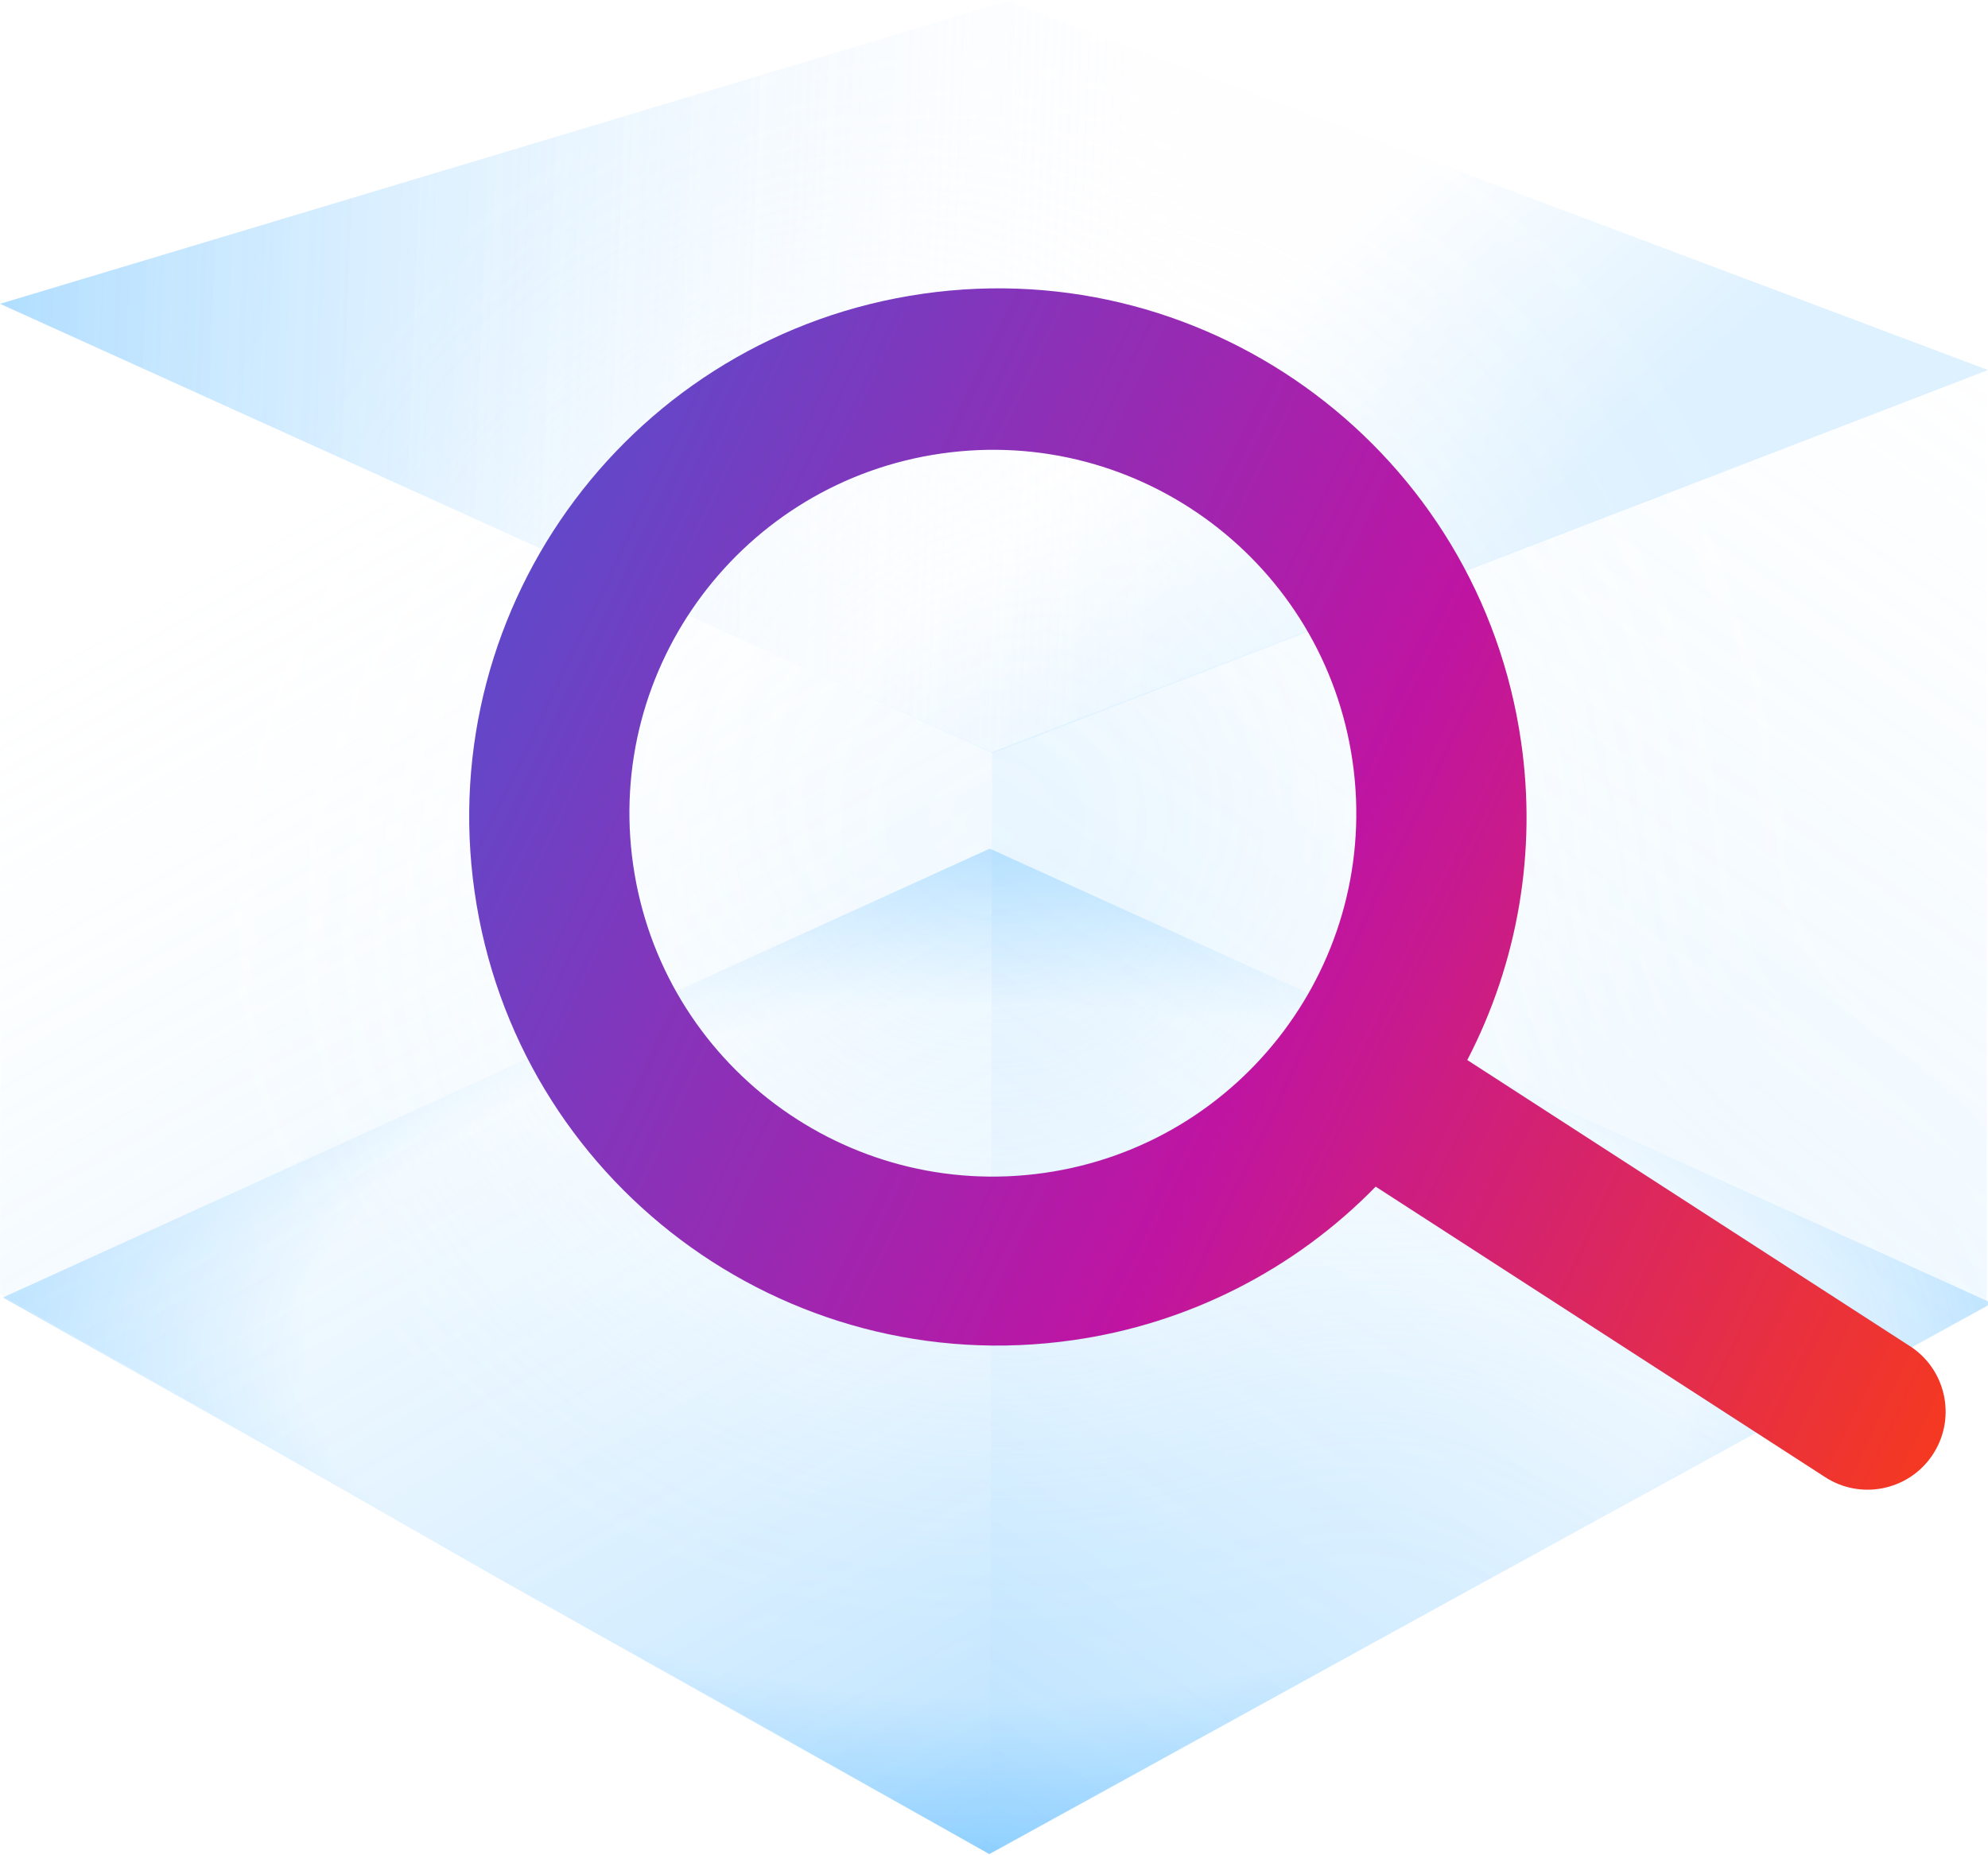
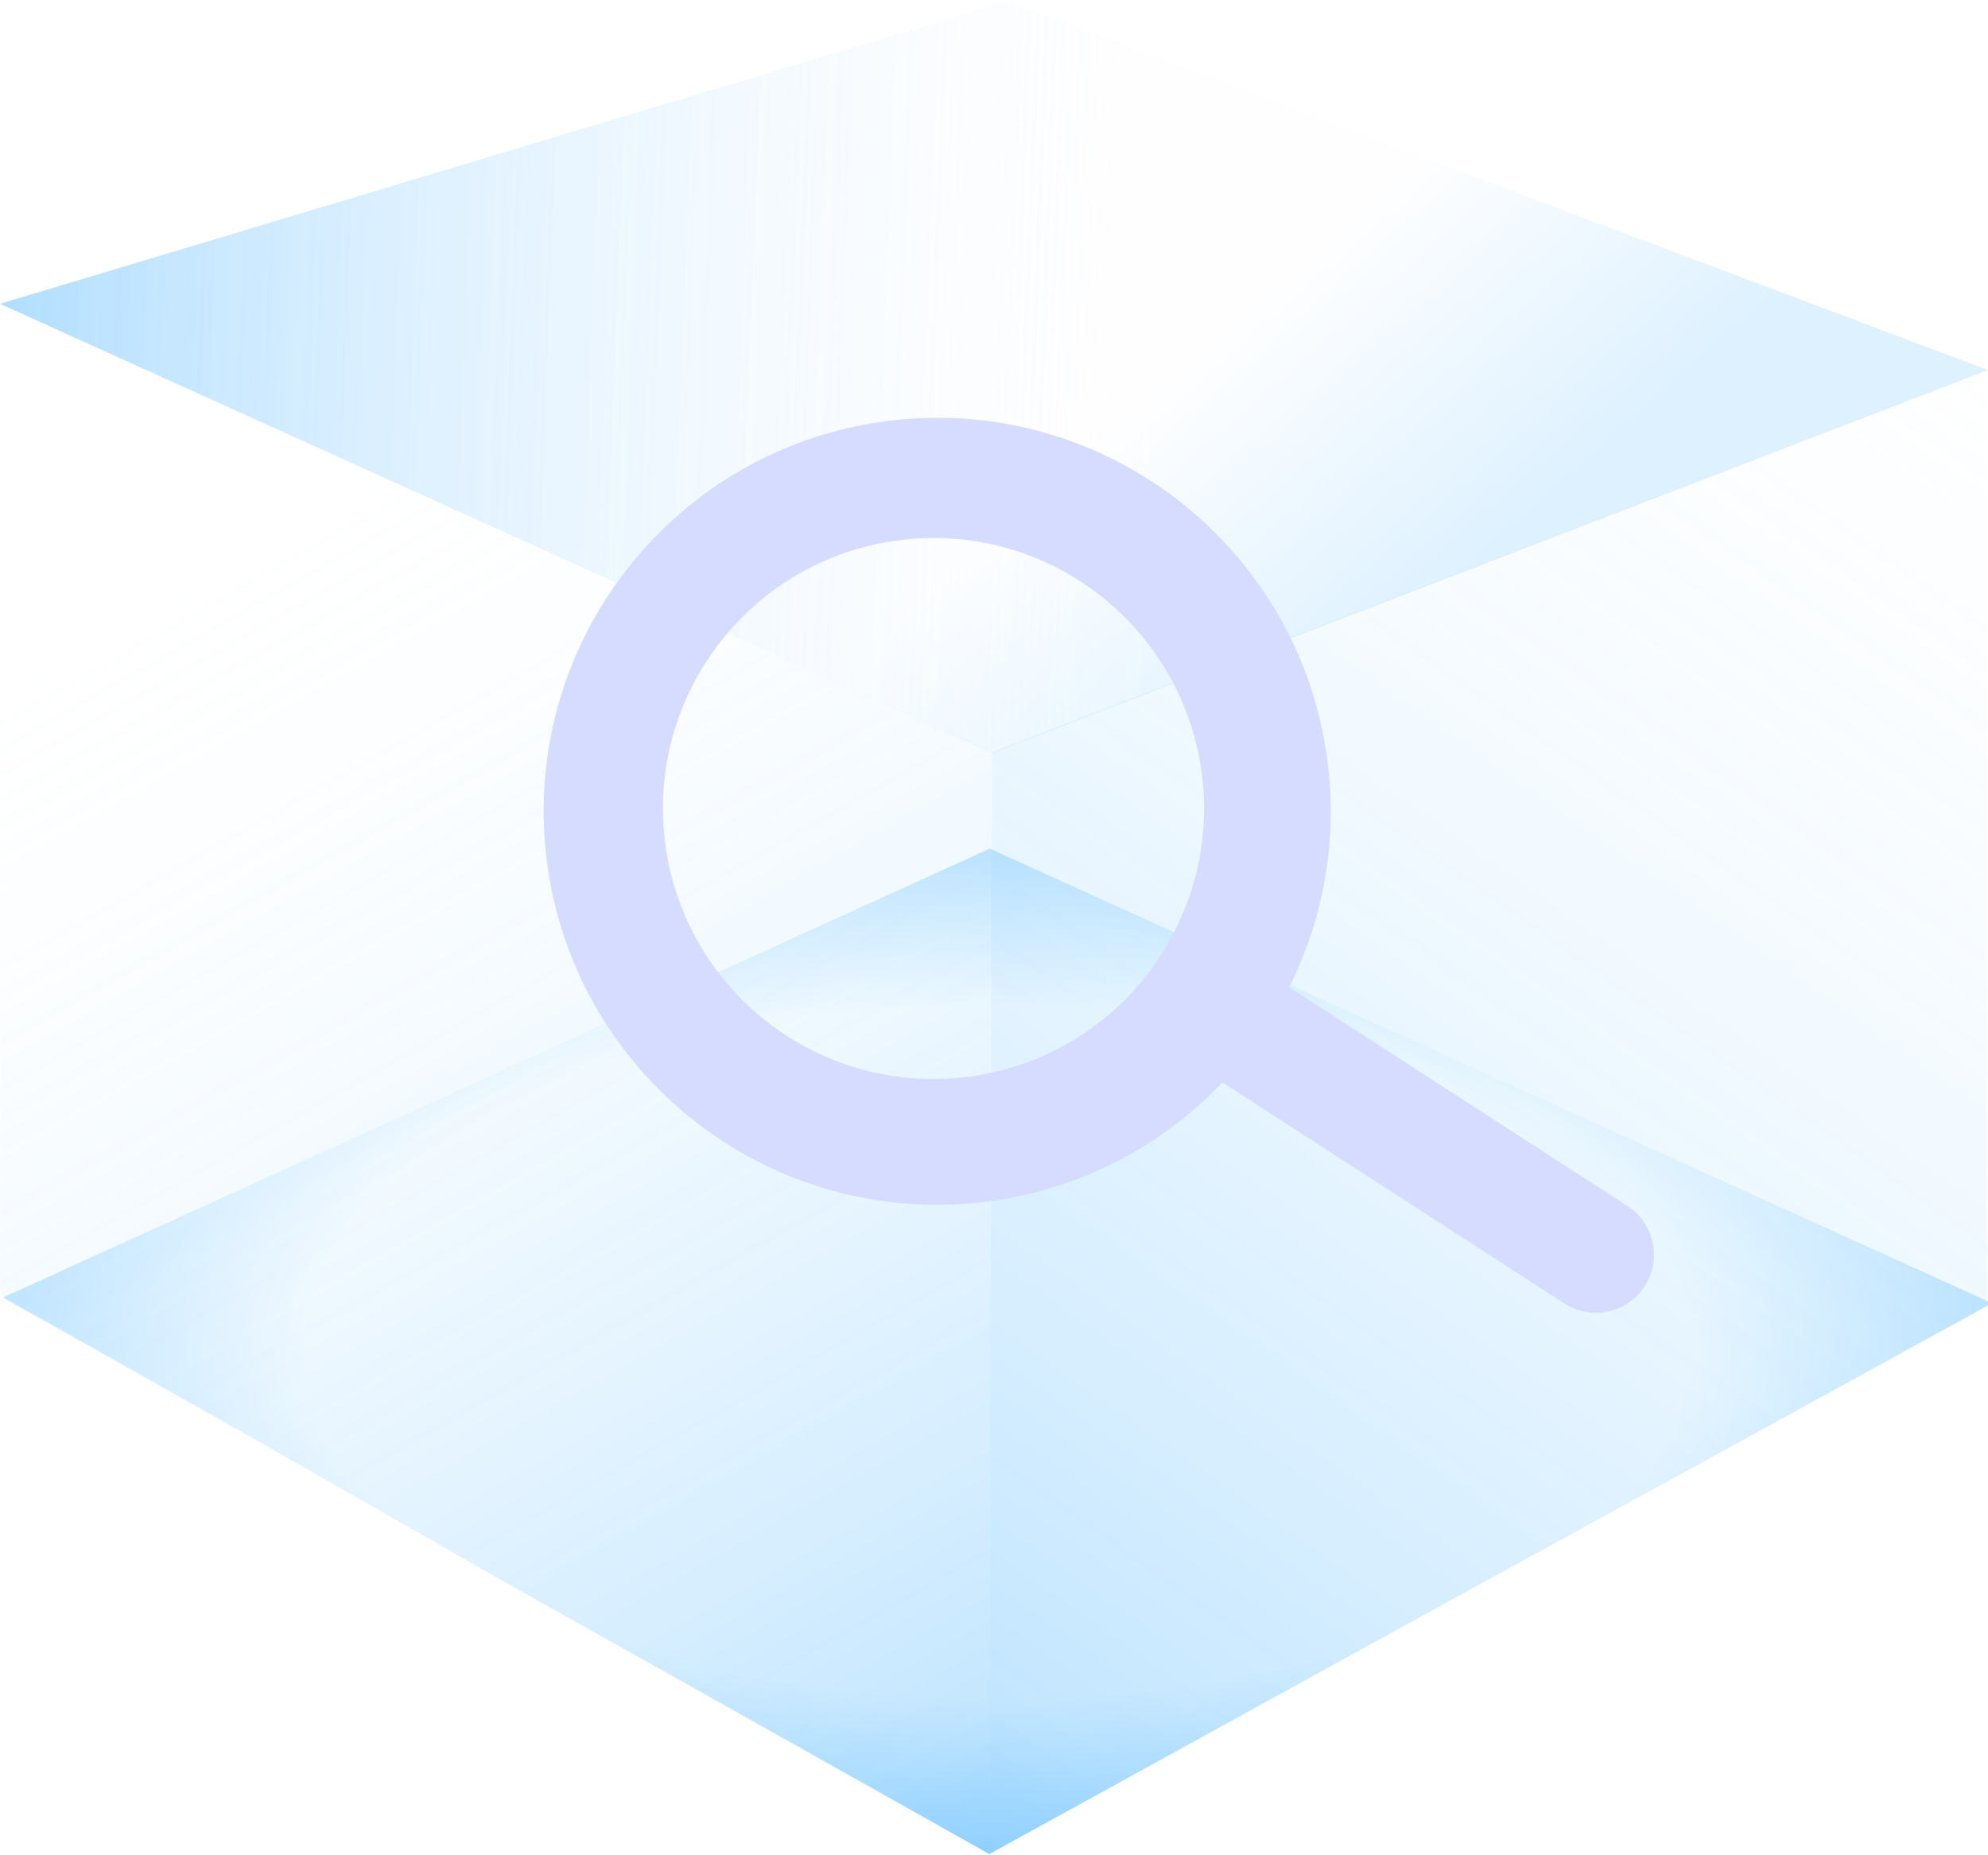
<svg xmlns="http://www.w3.org/2000/svg" width="194" height="181" fill="none">
  <g filter="url(#a)">
    <g filter="url(#b)">
      <path fill="url(#c)" fill-opacity=".13" d="M98.309.107 0 29.651l96.855 43.854L194 36.114 98.309.107Z" />
      <path fill="url(#d)" d="M98.309.107 0 29.651l96.855 43.854L194 36.114 98.309.107Z" />
    </g>
    <path fill="url(#e)" fill-opacity=".24" d="M96.578 82.824.283 126.632l96.295 54.324 97.803-53.777-97.803-44.355Z" />
    <g filter="url(#f)">
      <path fill="url(#g)" fill-opacity=".32" d="M.023 29.708v96.556l48.394 27.663 48.16 27.052.233-107.566L.023 29.708Z" />
    </g>
    <g filter="url(#h)">
      <path fill="url(#i)" fill-opacity=".32" d="M193.887 35.982 96.81 73.412l-.234 107.497 48.773-26.807 48.538-26.597V35.982Z" />
    </g>
-     <g filter="url(#j)">
-       <path fill="url(#k)" fill-rule="evenodd" d="M104.69 130.794c-28.2 4.039-54.337-15.549-58.377-43.752-4.038-28.198 15.55-54.334 43.75-58.373 28.199-4.04 54.337 15.548 58.375 43.745a51.35 51.35 0 0 1-5.254 31.042l43.429 28.075a7.616 7.616 0 0 1-8.579 12.585l-43.787-28.306a51.362 51.362 0 0 1-29.557 14.984Zm-2.772-16.322c19.388-2.777 32.854-20.746 30.077-40.136-2.777-19.385-20.747-32.852-40.133-30.075-19.387 2.777-32.855 20.746-30.078 40.131 2.777 19.39 20.747 32.857 40.134 30.08Z" clip-rule="evenodd" />
-     </g>
+     <path fill="#D5DCFF" fill-rule="evenodd" d="M96.901 117.191c-20.993 3.007-40.45-11.575-43.457-32.57-3.006-20.99 11.576-40.447 32.568-43.454 20.992-3.007 40.45 11.574 43.456 32.565a38.224 38.224 0 0 1-3.663 22.622l33.081 21.386a5.669 5.669 0 1 1-6.386 9.368l-33.213-21.47a38.236 38.236 0 0 1-22.386 11.553Zm-2.063-12.15c14.432-2.067 24.457-15.444 22.389-29.879-2.067-14.43-15.444-24.455-29.876-22.388-14.432 2.067-24.457 15.444-22.39 29.875 2.067 14.434 15.444 24.459 29.877 22.392Z" clip-rule="evenodd" />
  </g>
  <defs>
    <linearGradient id="c" x1="114.281" x2="136.418" y1="36.806" y2="61.798" gradientUnits="userSpaceOnUse">
      <stop stop-color="#F8F9FA" />
      <stop offset="1" stop-color="#0094FF" />
    </linearGradient>
    <linearGradient id="d" x1="-93.537" x2="115.75" y1="19.844" y2="27.823" gradientUnits="userSpaceOnUse">
      <stop stop-color="#0094FF" />
      <stop offset="1" stop-color="#fff" stop-opacity="0" />
    </linearGradient>
    <linearGradient id="g" x1="101.139" x2="18.237" y1="193.709" y2="47.129" gradientUnits="userSpaceOnUse">
      <stop stop-color="#0094FF" />
      <stop offset="1" stop-color="#fff" stop-opacity="0" />
    </linearGradient>
    <linearGradient id="i" x1="84.463" x2="206.113" y1="193.709" y2="20.344" gradientUnits="userSpaceOnUse">
      <stop stop-color="#0094FF" />
      <stop offset="1" stop-color="#fff" stop-opacity="0" />
    </linearGradient>
-     <linearGradient id="k" x1="39" x2="204.743" y1="35.982" y2="115.526" gradientUnits="userSpaceOnUse">
-       <stop stop-color="#4C54D2" />
-       <stop offset=".563" stop-color="#BF14A2" />
-       <stop offset="1" stop-color="#F73A1C" />
-     </linearGradient>
    <filter id="a" width="245.773" height="232.392" x="-25.696" y="-25.589" color-interpolation-filters="sRGB" filterUnits="userSpaceOnUse">
      <feFlood flood-opacity="0" result="BackgroundImageFix" />
      <feGaussianBlur in="BackgroundImageFix" stdDeviation="12.848" />
-       <feComposite in2="SourceAlpha" operator="in" result="effect1_backgroundBlur_6001_26875" />
-       <feBlend in="SourceGraphic" in2="effect1_backgroundBlur_6001_26875" result="shape" />
+       <feComposite in2="SourceAlpha" operator="in" result="effect1_backgroundBlur_6164_15669" />
+       <feBlend in="SourceGraphic" in2="effect1_backgroundBlur_6164_15669" result="shape" />
    </filter>
    <filter id="b" width="204.946" height="84.344" x="-5.473" y="-5.366" color-interpolation-filters="sRGB" filterUnits="userSpaceOnUse">
      <feFlood flood-opacity="0" result="BackgroundImageFix" />
      <feGaussianBlur in="BackgroundImageFix" stdDeviation="2.737" />
-       <feComposite in2="SourceAlpha" operator="in" result="effect1_backgroundBlur_6001_26875" />
-       <feBlend in="SourceGraphic" in2="effect1_backgroundBlur_6001_26875" result="shape" />
+       <feComposite in2="SourceAlpha" operator="in" result="effect1_backgroundBlur_6164_15669" />
+       <feBlend in="SourceGraphic" in2="effect1_backgroundBlur_6164_15669" result="shape" />
    </filter>
    <filter id="f" width="107.733" height="162.218" x="-5.45" y="24.235" color-interpolation-filters="sRGB" filterUnits="userSpaceOnUse">
      <feFlood flood-opacity="0" result="BackgroundImageFix" />
      <feGaussianBlur in="BackgroundImageFix" stdDeviation="2.737" />
-       <feComposite in2="SourceAlpha" operator="in" result="effect1_backgroundBlur_6001_26875" />
-       <feBlend in="SourceGraphic" in2="effect1_backgroundBlur_6001_26875" result="shape" />
+       <feComposite in2="SourceAlpha" operator="in" result="effect1_backgroundBlur_6164_15669" />
+       <feBlend in="SourceGraphic" in2="effect1_backgroundBlur_6164_15669" result="shape" />
    </filter>
    <filter id="h" width="108.257" height="155.873" x="91.103" y="30.509" color-interpolation-filters="sRGB" filterUnits="userSpaceOnUse">
      <feFlood flood-opacity="0" result="BackgroundImageFix" />
      <feGaussianBlur in="BackgroundImageFix" stdDeviation="2.737" />
-       <feComposite in2="SourceAlpha" operator="in" result="effect1_backgroundBlur_6001_26875" />
-       <feBlend in="SourceGraphic" in2="effect1_backgroundBlur_6001_26875" result="shape" />
-     </filter>
-     <filter id="j" width="206.939" height="201.94" x="11" y="-9.302" color-interpolation-filters="sRGB" filterUnits="userSpaceOnUse">
-       <feFlood flood-opacity="0" result="BackgroundImageFix" />
-       <feColorMatrix in="SourceAlpha" result="hardAlpha" values="0 0 0 0 0 0 0 0 0 0 0 0 0 0 0 0 0 0 127 0" />
-       <feOffset dy="1" />
-       <feGaussianBlur stdDeviation="14" />
-       <feComposite in2="hardAlpha" operator="out" />
-       <feColorMatrix values="0 0 0 0 1 0 0 0 0 1 0 0 0 0 1 0 0 0 0.84 0" />
-       <feBlend in2="BackgroundImageFix" result="effect1_dropShadow_6001_26875" />
-       <feBlend in="SourceGraphic" in2="effect1_dropShadow_6001_26875" result="shape" />
+       <feComposite in2="SourceAlpha" operator="in" result="effect1_backgroundBlur_6164_15669" />
+       <feBlend in="SourceGraphic" in2="effect1_backgroundBlur_6164_15669" result="shape" />
    </filter>
    <radialGradient id="e" cx="0" cy="0" r="1" gradientTransform="matrix(0 49.0658 -97.0487 0 97.332 131.89)" gradientUnits="userSpaceOnUse">
      <stop offset=".689" stop-color="#fff" />
      <stop offset="1" stop-color="#0094FF" />
    </radialGradient>
  </defs>
</svg>
